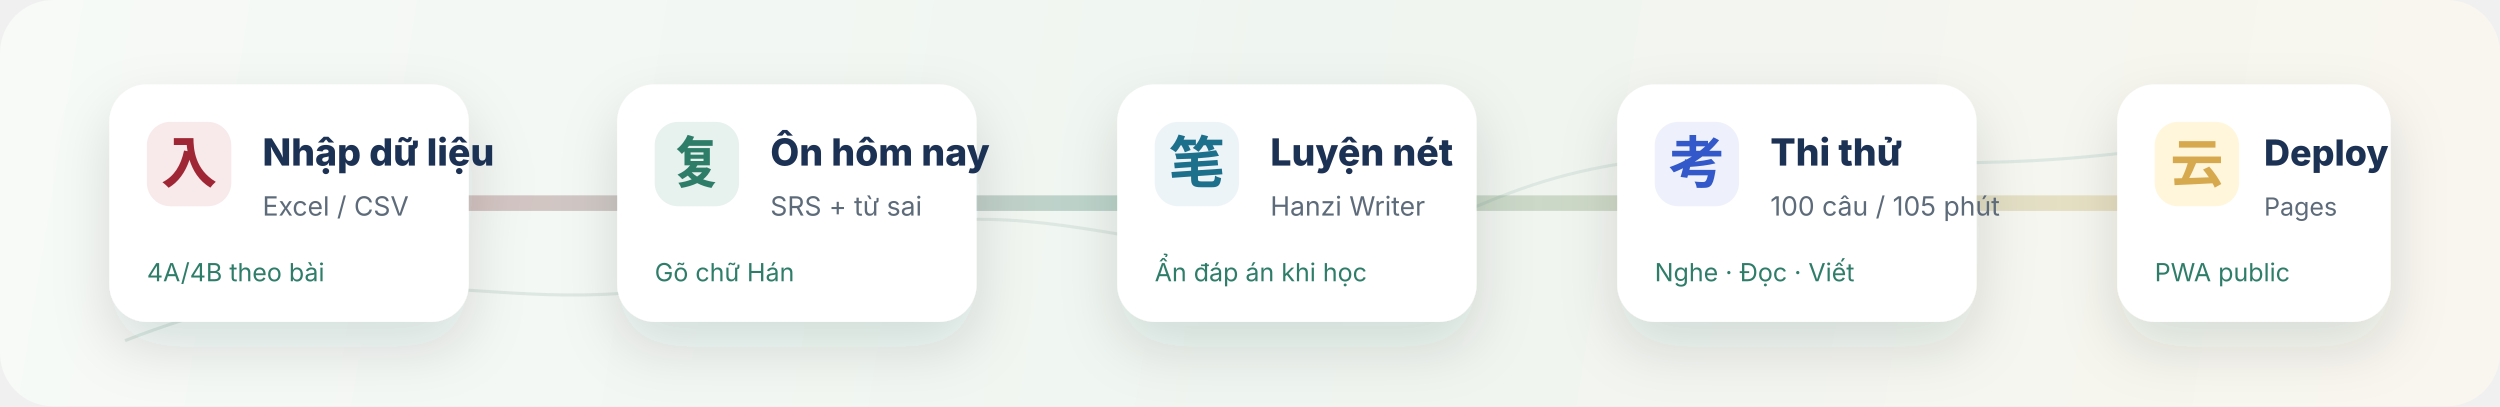
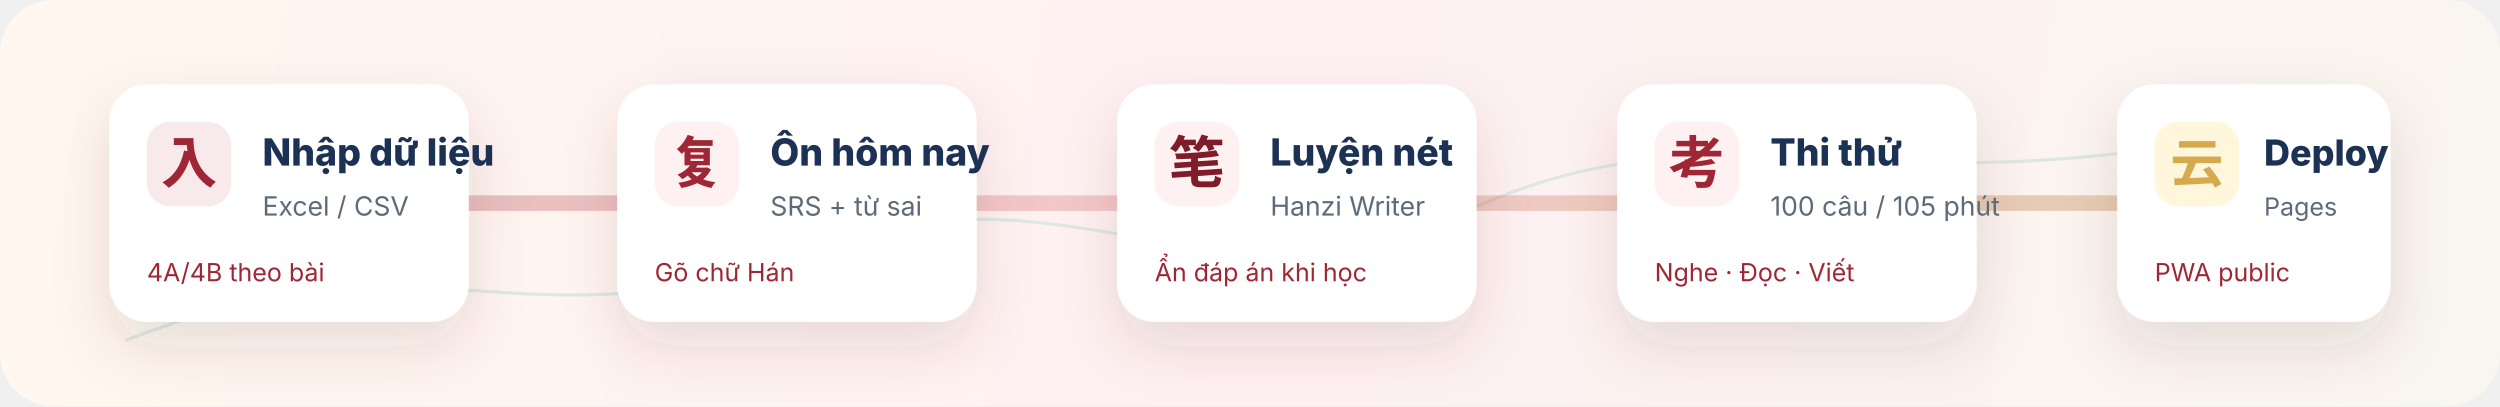
<svg xmlns="http://www.w3.org/2000/svg" width="1600" height="260" viewBox="0 0 1600 260" fill="none" role="img" aria-labelledby="title desc">
  <defs>
    <linearGradient id="bg" x1="0" y1="0" x2="1600" y2="260" gradientUnits="userSpaceOnUse">
-       <stop stop-color="#F7FAF7" />
-       <stop offset="0.52" stop-color="#EFF5F0" />
+       <stop stop-color="#FFF7F0" />
+       <stop offset="0.52" stop-color="#FFF0F1" />
      <stop offset="1" stop-color="#F9F6EF" />
    </linearGradient>
    <linearGradient id="line" x1="155" y1="130" x2="1445" y2="130" gradientUnits="userSpaceOnUse">
      <stop stop-color="#9F2734" />
-       <stop offset="0.45" stop-color="#2F7D68" />
-       <stop offset="1" stop-color="#D7A950" />
+       <stop offset="0.45" stop-color="#D95D67" />
+       <stop offset="1" stop-color="#A76507" />
    </linearGradient>
    <filter id="shadow" x="-20%" y="-30%" width="140%" height="170%">
-       <feDropShadow dx="0" dy="16" stdDeviation="18" flood-color="#17362D" flood-opacity="0.13" />
+       <feDropShadow dx="0" dy="16" stdDeviation="18" flood-color="#582B27" flood-opacity="0.13" />
    </filter>
  </defs>
  <rect width="1600" height="260" rx="34" fill="url(#bg)" />
  <path d="M80 218 C280 140 330 230 520 160 C690 98 760 210 950 130 C1120 58 1210 150 1520 66" stroke="#DDE8E2" stroke-width="2" />
  <path d="M155 130H1445" stroke="url(#line)" stroke-width="10" stroke-linecap="round" opacity="0.28" />
  <g>
    <circle cx="155" cy="130" r="13" fill="#9F2734">
      <animate attributeName="cx" values="155;480;800;1120;1445;155" dur="7s" repeatCount="indefinite" />
-       <animate attributeName="fill" values="#9F2734;#2F7D68;#2F7D68;#1F3154;#D7A950;#9F2734" dur="7s" repeatCount="indefinite" />
+       <animate attributeName="fill" values="#9F2734;#D95D67;#9F2734;#1F2230;#A76507;#9F2734" dur="7s" repeatCount="indefinite" />
    </circle>
    <circle cx="155" cy="130" r="24" stroke="#9F2734" stroke-width="3" opacity="0.25">
      <animate attributeName="cx" values="155;480;800;1120;1445;155" dur="7s" repeatCount="indefinite" />
      <animate attributeName="r" values="18;28;18" dur="1.4s" repeatCount="indefinite" />
      <animate attributeName="opacity" values="0.38;0.08;0.38" dur="1.4s" repeatCount="indefinite" />
    </circle>
  </g>
  <g filter="url(#shadow)" font-family="Inter, ui-sans-serif, system-ui, -apple-system, BlinkMacSystemFont, Segoe UI, sans-serif">
    <g transform="translate(70 54)">
      <rect width="230" height="152" rx="24" fill="#FFFFFF" />
      <rect x="24" y="24" width="54" height="54" rx="15" fill="#F8E9EA" />
      <text x="51" y="63" text-anchor="middle" font-size="36" font-weight="800" fill="#9F2734">入</text>
      <text x="98" y="52" font-size="24" font-weight="800" fill="#1F3154">Nhập dữ liệu</text>
      <text x="98" y="84" font-size="17" fill="#5D6B7A">Excel / CSV</text>
-       <text x="24" y="126" font-size="16" fill="#2F7D68">4A/4B theo bài</text>
+       <text x="24" y="126" font-size="16" fill="#9F2734">4A/4B theo bài</text>
    </g>
    <g transform="translate(395 54)">
      <rect width="230" height="152" rx="24" fill="#FFFFFF" />
-       <rect x="24" y="24" width="54" height="54" rx="15" fill="#E7F1ED" />
-       <text x="51" y="63" text-anchor="middle" font-size="36" font-weight="800" fill="#2F7D68">复</text>
+       <rect x="24" y="24" width="54" height="54" rx="15" fill="#FFF0F1" />
+       <text x="51" y="63" text-anchor="middle" font-size="36" font-weight="800" fill="#9F2734">复</text>
      <text x="98" y="52" font-size="24" font-weight="800" fill="#1F3154">Ôn hôm nay</text>
      <text x="98" y="84" font-size="17" fill="#5D6B7A">SRS + từ sai</text>
-       <text x="24" y="126" font-size="16" fill="#2F7D68">Gõ chữ Hán</text>
+       <text x="24" y="126" font-size="16" fill="#9F2734">Gõ chữ Hán</text>
    </g>
    <g transform="translate(715 54)">
      <rect width="230" height="152" rx="24" fill="#FFFFFF" />
-       <rect x="24" y="24" width="54" height="54" rx="15" fill="#EDF4F8" />
-       <text x="51" y="63" text-anchor="middle" font-size="36" font-weight="800" fill="#1F6F8B">笔</text>
+       <rect x="24" y="24" width="54" height="54" rx="15" fill="#FFF0F1" />
+       <text x="51" y="63" text-anchor="middle" font-size="36" font-weight="800" fill="#7F1D2A">笔</text>
      <text x="98" y="52" font-size="24" font-weight="800" fill="#1F3154">Luyện nét</text>
      <text x="98" y="84" font-size="17" fill="#5D6B7A">Hanzi Writer</text>
-       <text x="24" y="126" font-size="16" fill="#2F7D68">Ẩn đáp án khi học</text>
+       <text x="24" y="126" font-size="16" fill="#9F2734">Ẩn đáp án khi học</text>
    </g>
    <g transform="translate(1035 54)">
      <rect width="230" height="152" rx="24" fill="#FFFFFF" />
-       <rect x="24" y="24" width="54" height="54" rx="15" fill="#EEF1FB" />
-       <text x="51" y="63" text-anchor="middle" font-size="36" font-weight="800" fill="#3159C9">考</text>
+       <rect x="24" y="24" width="54" height="54" rx="15" fill="#FFF0F1" />
+       <text x="51" y="63" text-anchor="middle" font-size="36" font-weight="800" fill="#9F2734">考</text>
      <text x="98" y="52" font-size="24" font-weight="800" fill="#1F3154">Thi thử</text>
      <text x="98" y="84" font-size="17" fill="#5D6B7A">100 câu / 105 phút</text>
-       <text x="24" y="126" font-size="16" fill="#2F7D68">Nghe · Đọc · Viết</text>
+       <text x="24" y="126" font-size="16" fill="#9F2734">Nghe · Đọc · Viết</text>
    </g>
    <g transform="translate(1355 54)">
      <rect width="175" height="152" rx="24" fill="#FFFFFF" />
      <rect x="24" y="24" width="54" height="54" rx="15" fill="#FFF6DB" />
      <text x="51" y="63" text-anchor="middle" font-size="34" font-weight="800" fill="#D7A950">云</text>
      <text x="94" y="52" font-size="23" font-weight="800" fill="#1F3154">Deploy</text>
      <text x="94" y="84" font-size="16" fill="#5D6B7A">Pages</text>
-       <text x="24" y="126" font-size="16" fill="#2F7D68">PWA public</text>
+       <text x="24" y="126" font-size="16" fill="#9F2734">PWA public</text>
    </g>
  </g>
</svg>
